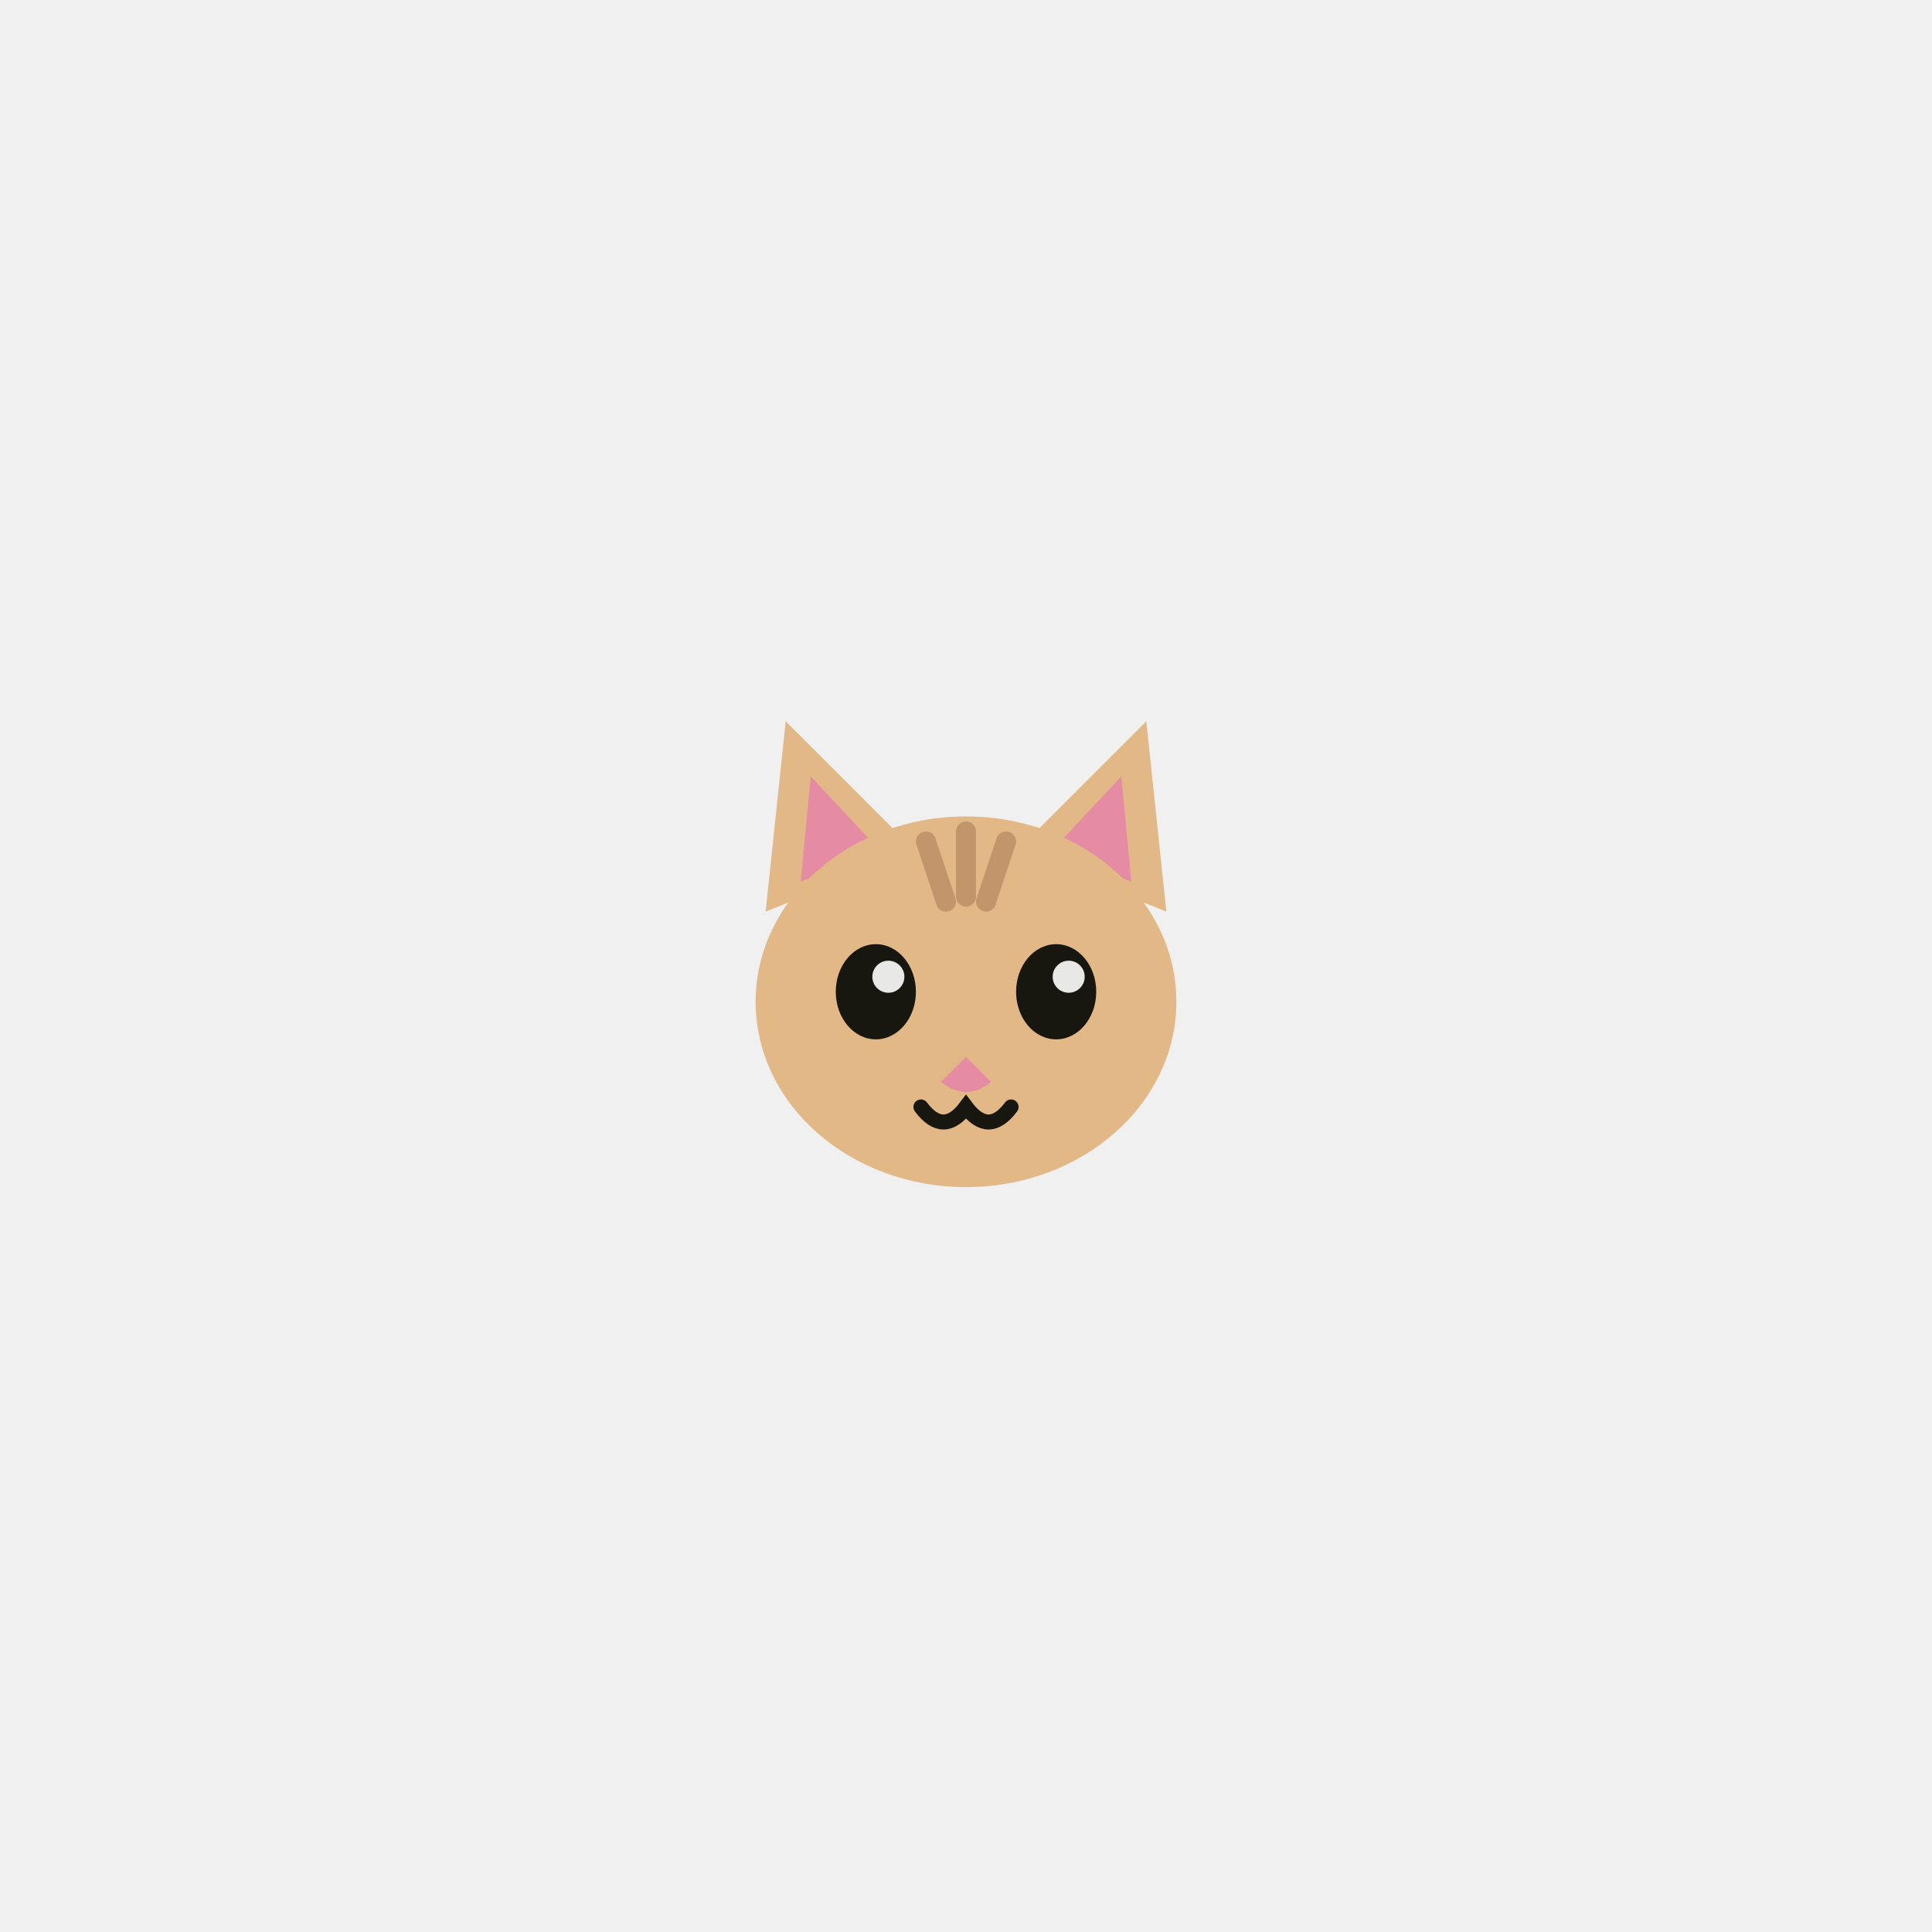
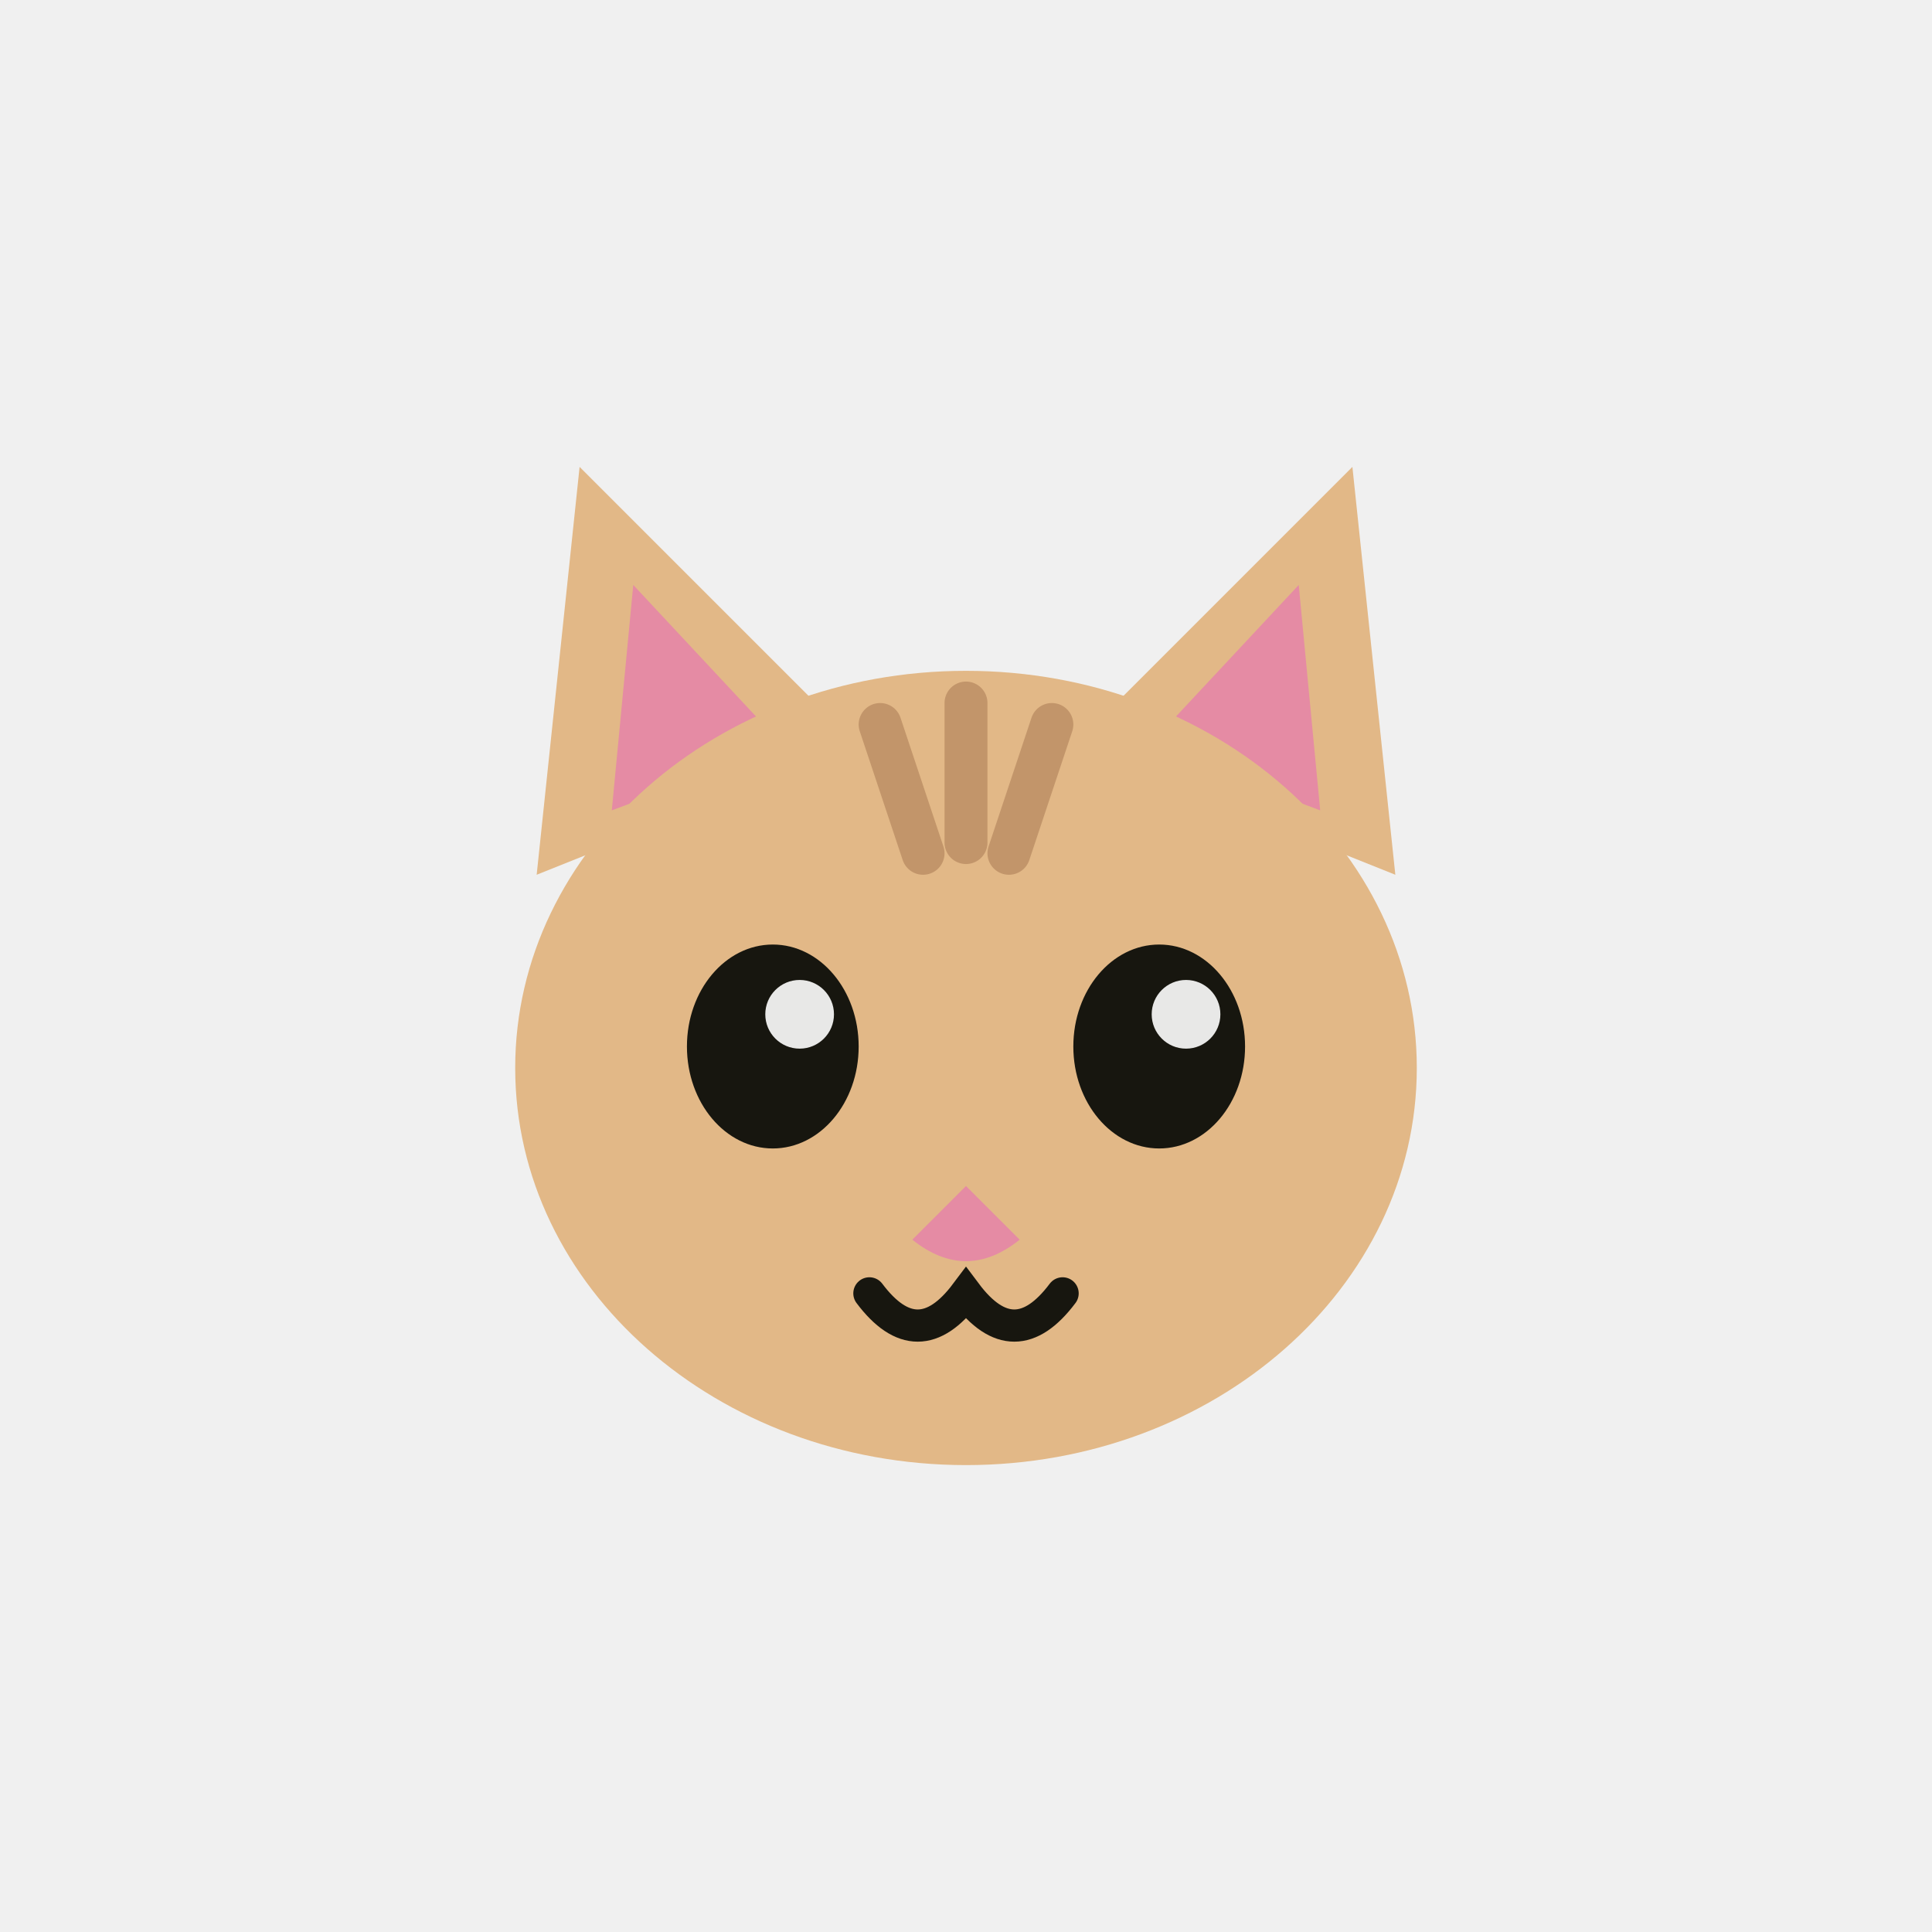
<svg xmlns="http://www.w3.org/2000/svg" width="432" height="432" viewBox="0 0 432 432">
-   <g transform="translate(216 224) scale(1.12) translate(-70 -74)">
+   <g transform="translate(216 216) scale(2.4) translate(-70 -64.5)">
    <polygon points="30,56 34,18 60,44" fill="#E2B887" />
    <polygon points="110,56 106,18 80,44" fill="#E2B887" />
    <polygon points="37,50 39,29 53,44" fill="#E58BA4" />
    <polygon points="103,50 101,29 87,44" fill="#E58BA4" />
    <ellipse cx="70" cy="74" rx="42" ry="37" fill="#E2B887" />
    <path d="M62 42 L66 54" stroke="#C2956A" stroke-width="4" stroke-linecap="round" />
    <path d="M70 40 L70 53" stroke="#C2956A" stroke-width="4" stroke-linecap="round" />
    <path d="M78 42 L74 54" stroke="#C2956A" stroke-width="4" stroke-linecap="round" />
    <ellipse cx="52" cy="72" rx="8" ry="9.5" fill="#17160F" />
    <ellipse cx="88" cy="72" rx="8" ry="9.5" fill="#17160F" />
    <circle cx="54.5" cy="69" r="3.2" fill="#FFFFFF" opacity="0.9" />
    <circle cx="90.5" cy="69" r="3.2" fill="#FFFFFF" opacity="0.9" />
    <path d="M70 85 L65 90 Q70 94 75 90 Z" fill="#E58BA4" />
    <path d="M61 95 Q65.5 101 70 95 Q74.5 101 79 95" stroke="#17160F" stroke-width="3" stroke-linecap="round" fill="none" />
  </g>
</svg>
